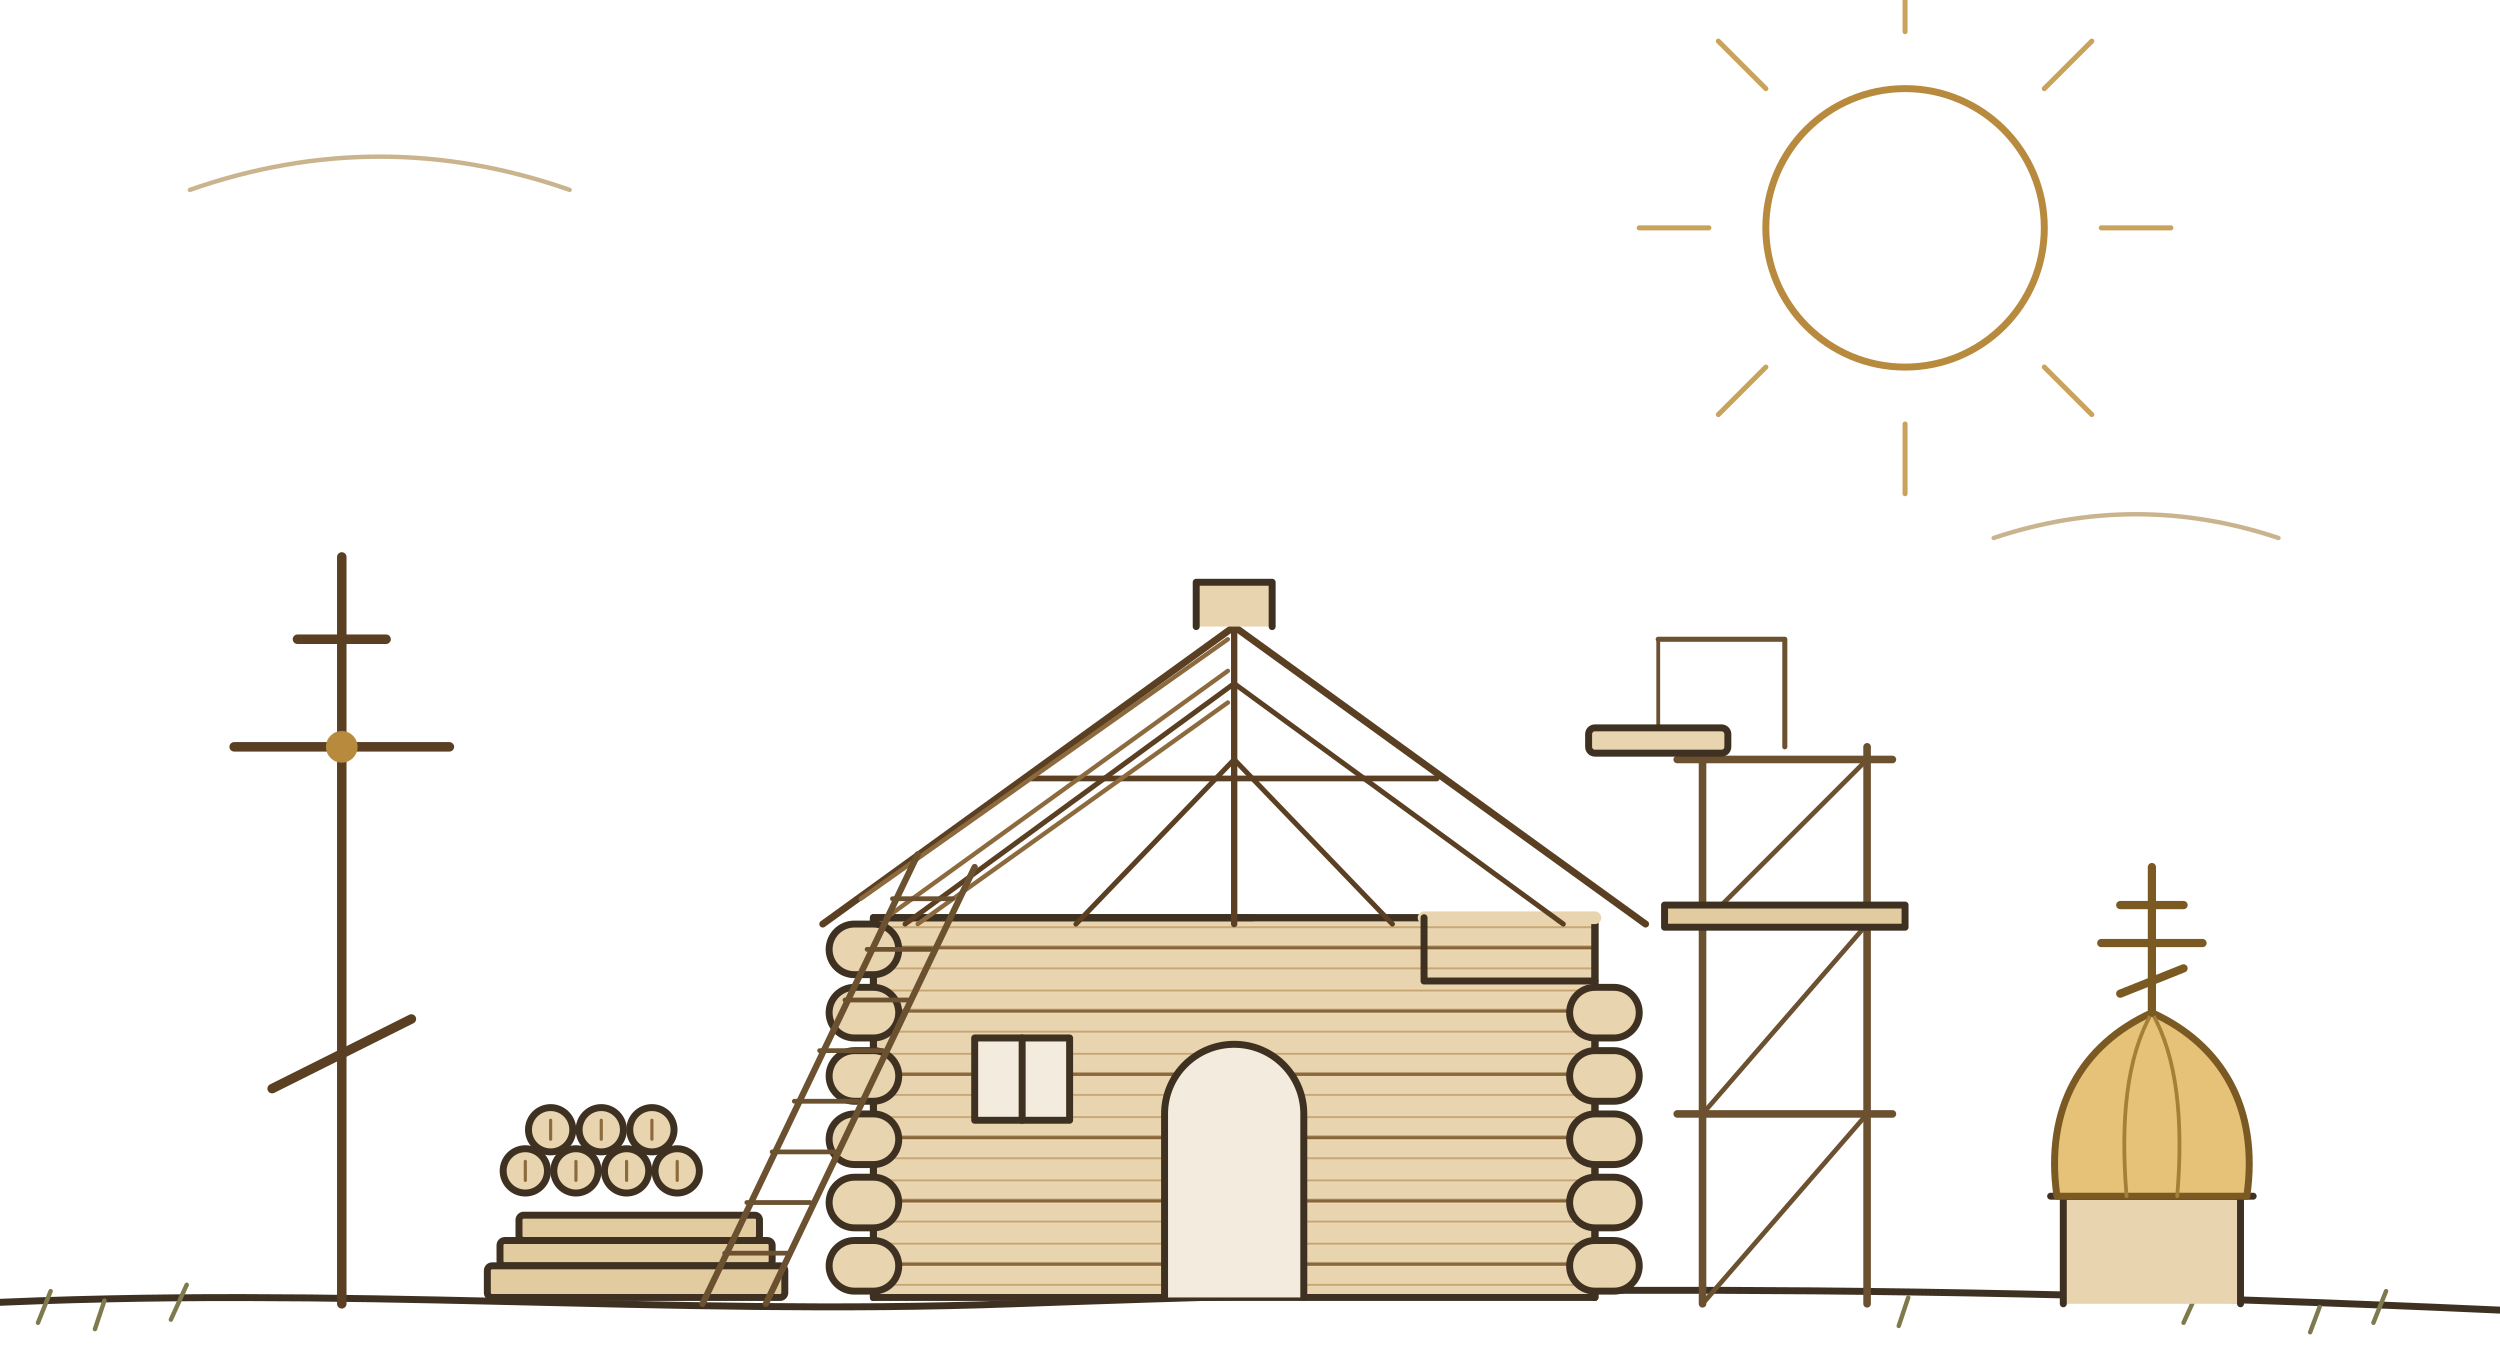
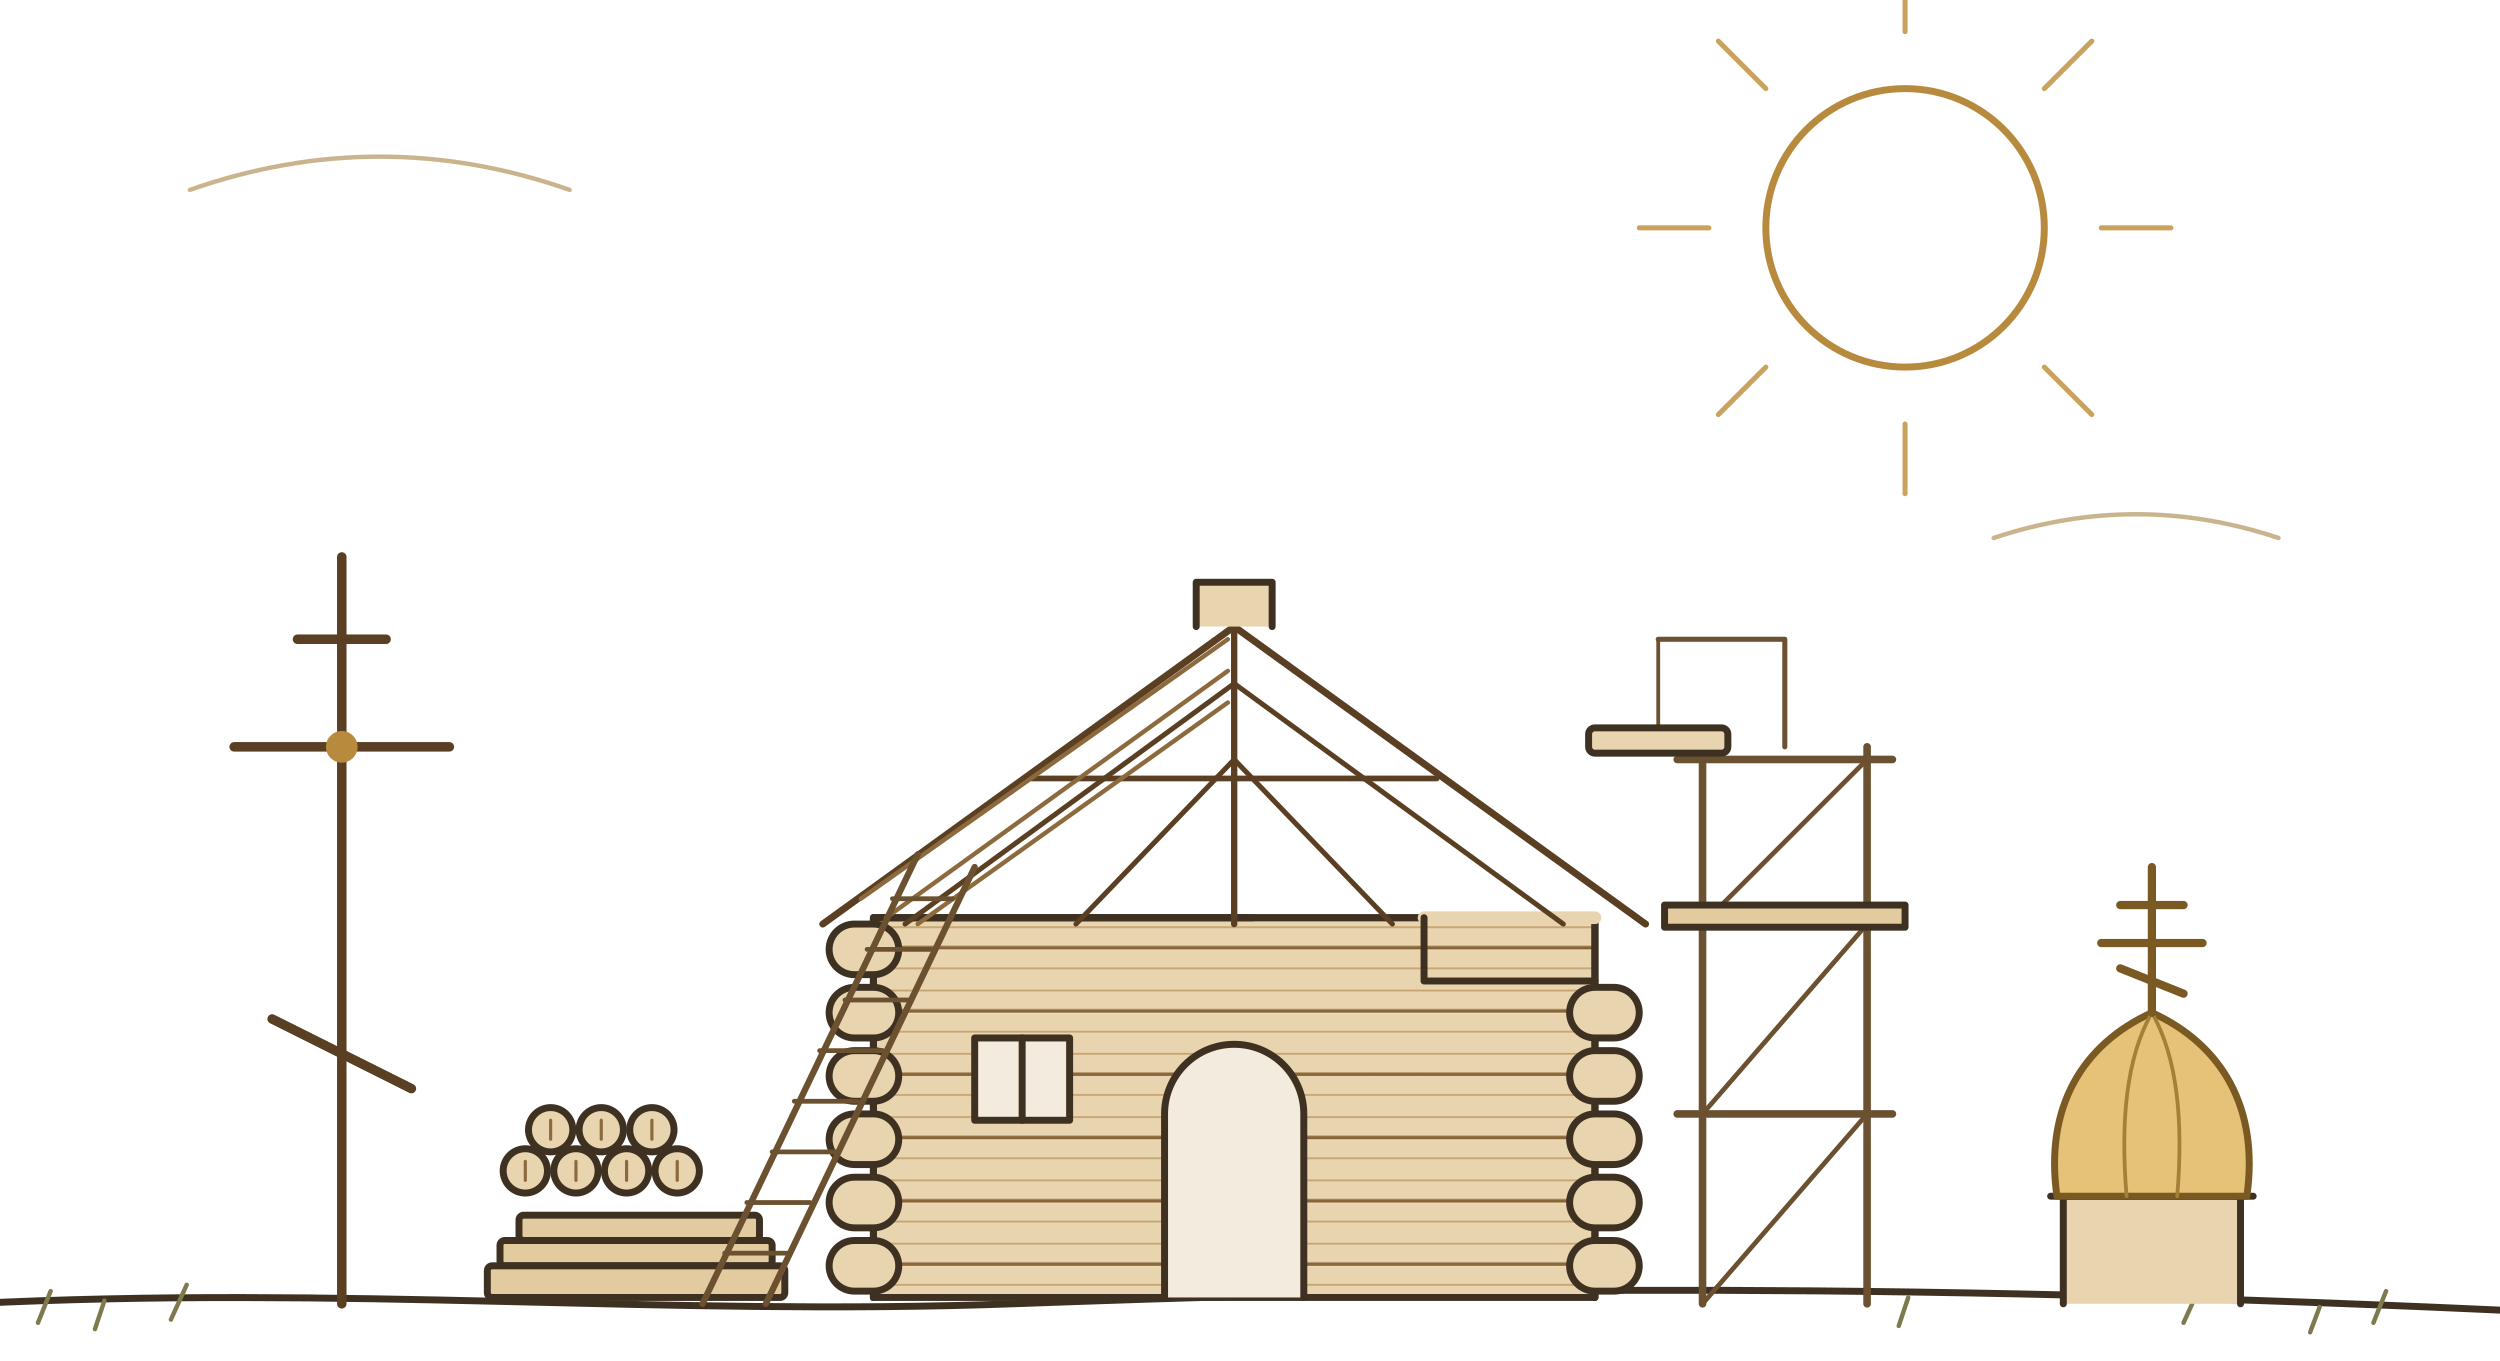
<svg xmlns="http://www.w3.org/2000/svg" viewBox="10 60 790 430" role="img" aria-label="Строительство деревянной временной часовни: сруб, стропила, леса, купол с крестом ждёт на земле, рядом поклонный крест">
  <defs>
    <pattern id="logs" width="10" height="20" patternUnits="userSpaceOnUse">
      <rect width="10" height="20" fill="#E8D4AE" />
      <path d="M0 19.5H10" stroke="#8C6A3E" stroke-width="1.2" />
      <path d="M0 6H10M0 13H10" stroke="#C9A877" stroke-width=".6" />
    </pattern>
  </defs>
  <g fill="none" stroke="#3E3122" stroke-width="2.2" stroke-linecap="round" stroke-linejoin="round">
    <circle cx="612" cy="132" r="44" stroke="#B88A3E" />
    <g stroke="#C9A35C" stroke-width="1.6">
      <path d="M612 70v-22M612 194v22M550 132h-22M674 132h22M568 88l-15-15M656 176l15 15M656 88l15-15M568 176l-15 15" />
    </g>
    <path d="M70 120c40-14 80-14 120 0M640 230c30-10 60-10 90 0" stroke="#C9B48E" stroke-width="1.4" />
    <path d="M0 472c120-6 220 4 330 0s250-8 470 2" />
    <g stroke="#7E7A4E" stroke-width="1.4">
      <path d="M22 478l4-10M40 480l3-9M64 477l5-11M610 479l3-9M700 478l5-11M740 481l3-8M760 478l4-10" />
    </g>
    <g stroke="#5A3F22" stroke-width="3">
      <path d="M118 472V236" />
      <path d="M104 262h28" />
      <path d="M84 296h68" />
-       <path d="M96 404l44-22" />
+       <path d="M96 382l44 22" />
    </g>
    <circle cx="118" cy="296" r="5" fill="#B88A3E" stroke="none" />
    <g fill="#E3CBA0">
      <rect x="168" y="452" width="86" height="8" rx="1.5" />
      <rect x="174" y="444" width="76" height="8" rx="1.5" />
      <rect x="164" y="460" width="94" height="10" rx="1.5" />
    </g>
    <g fill="#E8D4AE">
      <circle cx="176" cy="430" r="7" />
      <circle cx="192" cy="430" r="7" />
      <circle cx="208" cy="430" r="7" />
      <circle cx="224" cy="430" r="7" />
      <circle cx="184" cy="417" r="7" />
      <circle cx="200" cy="417" r="7" />
      <circle cx="216" cy="417" r="7" />
    </g>
    <g stroke="#8C6A3E" stroke-width="1">
      <path d="M176 427v6M192 427v6M208 427v6M224 427v6M184 414v6M200 414v6M216 414v6" />
    </g>
    <path d="M286 470V350h228v40h-0V470z" fill="url(#logs)" />
    <path d="M286 470V350h120v-0" />
    <path d="M286 470V350H514V470" />
    <path d="M460 350h54" stroke="#E8D4AE" stroke-width="4" />
    <path d="M460 350v20M460 370h54" />
    <g fill="#E8D4AE">
      <rect x="272" y="352" width="22" height="16" rx="8" />
      <rect x="272" y="372" width="22" height="16" rx="8" />
      <rect x="272" y="392" width="22" height="16" rx="8" />
      <rect x="272" y="412" width="22" height="16" rx="8" />
      <rect x="272" y="432" width="22" height="16" rx="8" />
      <rect x="272" y="452" width="22" height="16" rx="8" />
      <rect x="506" y="372" width="22" height="16" rx="8" />
      <rect x="506" y="392" width="22" height="16" rx="8" />
      <rect x="506" y="412" width="22" height="16" rx="8" />
      <rect x="506" y="432" width="22" height="16" rx="8" />
      <rect x="506" y="452" width="22" height="16" rx="8" />
    </g>
    <path d="M378 470v-58a22 22 0 0 1 44 0v58" fill="#F3EBDD" />
    <path d="M318 388h30v26h-30z" fill="#F3EBDD" />
    <path d="M333 388v26" />
    <g stroke="#5A3F22">
      <path d="M270 352L400 258L530 352" />
      <path d="M296 352L400 276L504 352" stroke-width="1.6" />
      <path d="M400 258V352" stroke-width="2" />
      <path d="M336 306h128" stroke-width="1.8" />
      <path d="M350 352L400 300M450 352L400 300" stroke-width="1.6" />
    </g>
    <g stroke="#8C6A3E" stroke-width="1.4">
      <path d="M282 344L398 262M290 350L398 272M300 352L398 282" />
    </g>
    <path d="M388 258v-14h24v14" fill="#E8D4AE" />
    <g stroke="#6B5130" stroke-width="2.4">
      <path d="M548 472V296M600 472V296" />
      <path d="M540 352h68M540 412h68M540 300h68" />
      <path d="M548 412L600 352M548 472L600 412M548 352L600 300" stroke-width="1.5" />
    </g>
    <rect x="536" y="346" width="76" height="7" fill="#E3CBA0" />
    <path d="M574 296V262M574 262h-40" stroke="#6B5130" stroke-width="1.6" />
    <path d="M534 262v28" stroke="#6B5130" stroke-width="1.2" />
    <rect x="512" y="290" width="44" height="8" rx="2" fill="#E8D4AE" />
    <g stroke="#6B5130" stroke-width="2">
      <path d="M232 472L300 330M252 472L318 334" />
      <path d="M239 456h20M246 440h20M254 424h20M261 408h20M269 392h20M277 376h20M284 360h20M292 344h19" stroke-width="1.5" />
    </g>
    <g>
      <path d="M662 472v-34h56v34" fill="#E8D4AE" />
      <path d="M658 438h64" />
      <path d="M690 380c-22 10-34 30-30 58h60c4-28-8-48-30-58z" fill="#E6C278" stroke="#7A5A22" />
      <path d="M690 380c-8 14-10 34-8 58M690 380c8 14 10 34 8 58" stroke="#A47F38" stroke-width="1.2" />
-       <path d="M690 380v-46M680 346h20M674 358h32M680 374l20-8" stroke="#7A5A22" stroke-width="2.6" />
+       <path d="M690 380v-46M680 346h20M674 358h32M680 366l20 8" stroke="#7A5A22" stroke-width="2.6" />
    </g>
  </g>
</svg>
